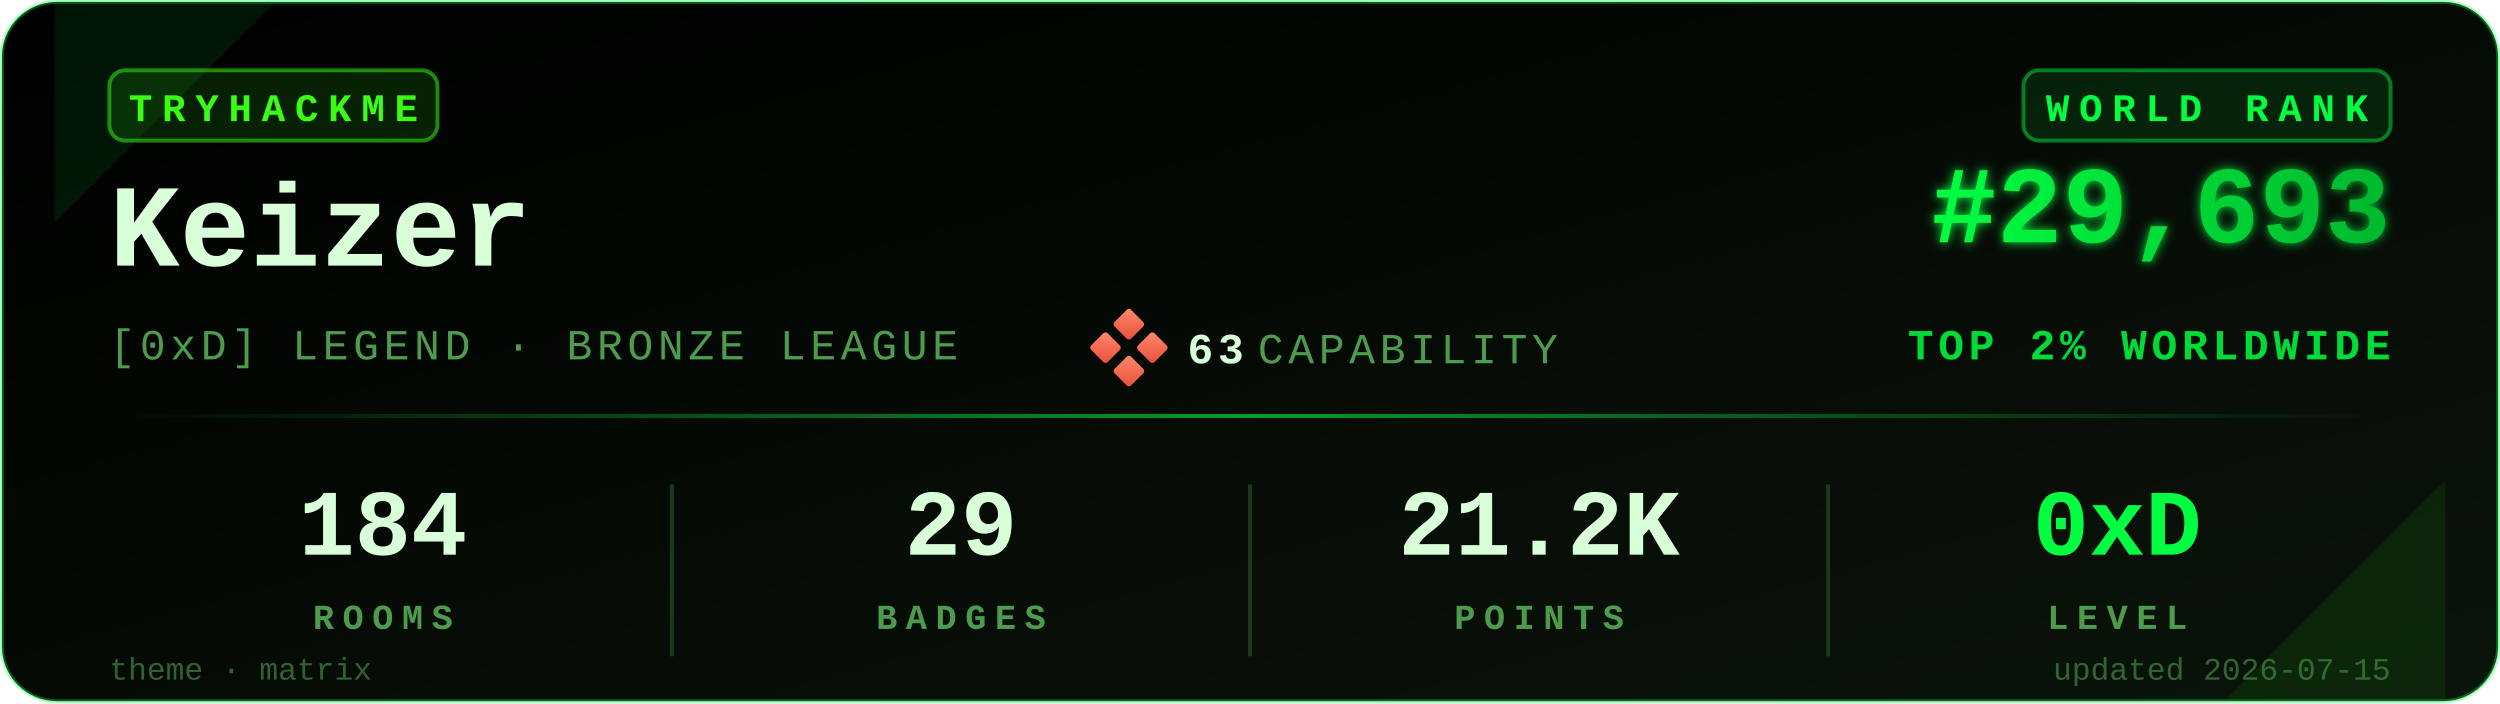
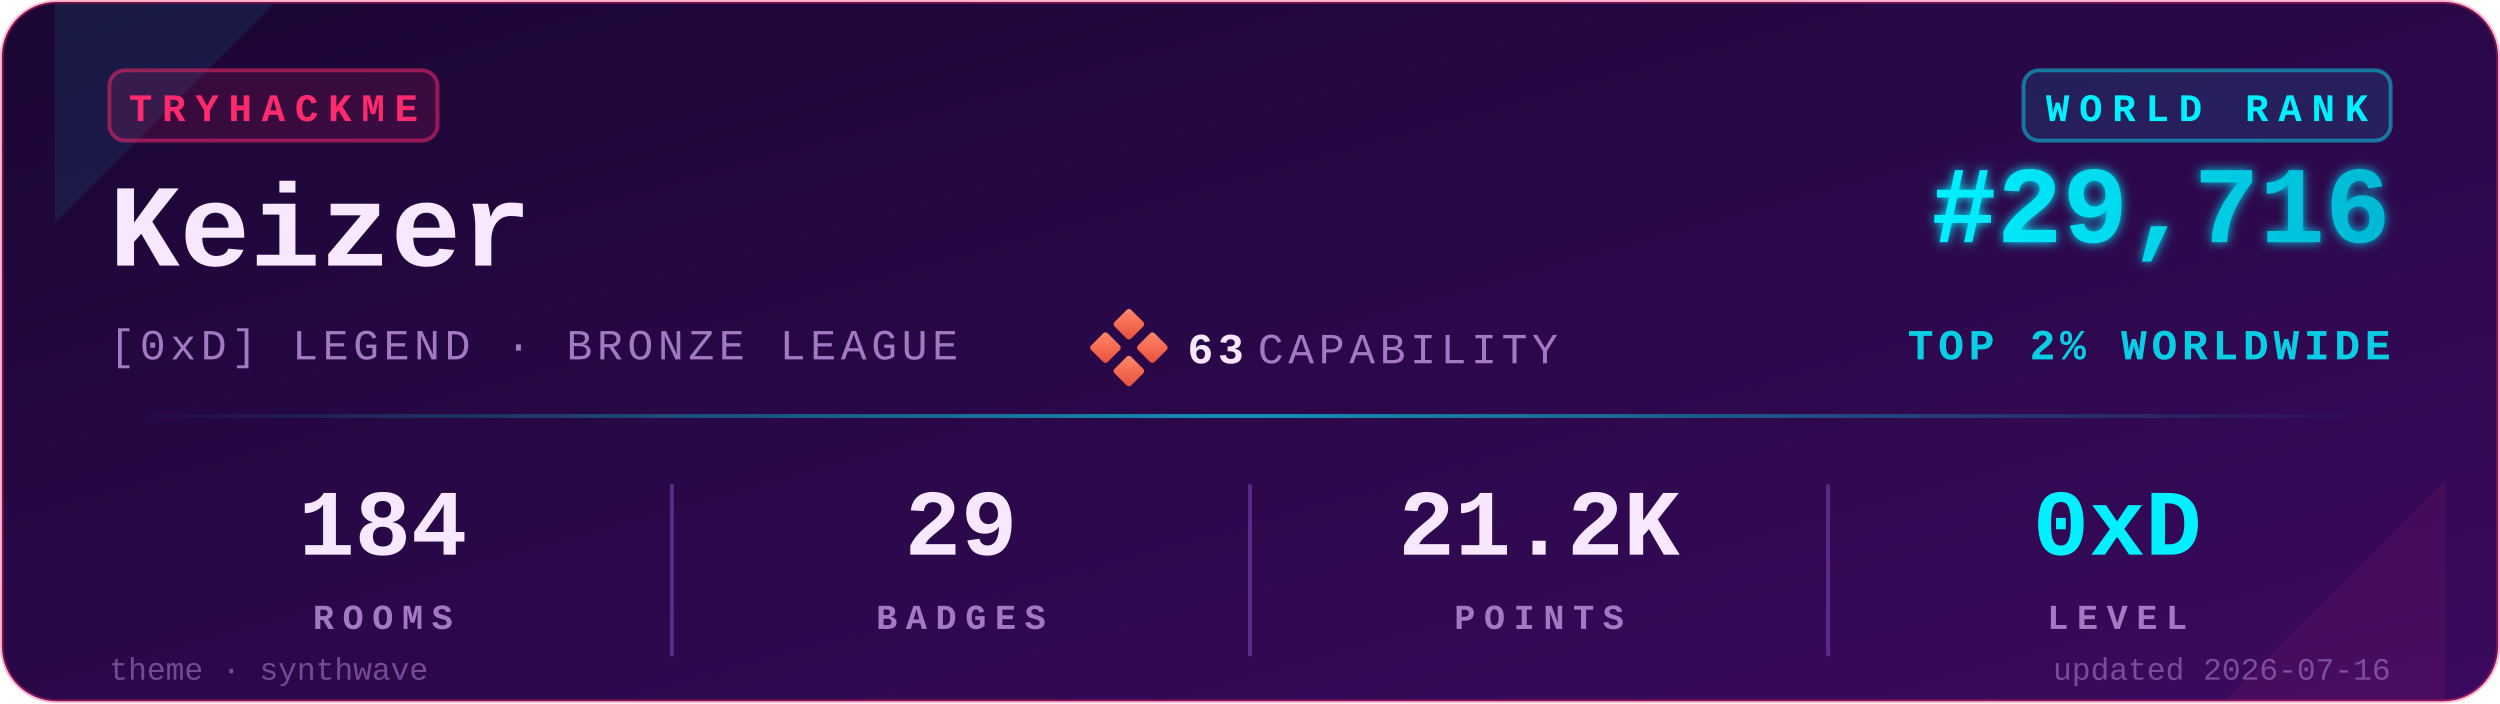
<svg xmlns="http://www.w3.org/2000/svg" viewBox="0 0 640 180" width="640" height="180" role="img" aria-label="TryHackMe stats for Keizer">
  <defs>
    <linearGradient id="bgGrad" x1="0" y1="0" x2="1" y2="1">
-       <stop offset="0%" stop-color="#000000" />
-       <stop offset="100%" stop-color="#0a140a" />
+       <stop offset="0%" stop-color="#1a0633" />
+       <stop offset="100%" stop-color="#3a0a5e" />
    </linearGradient>
    <linearGradient id="rankGrad" x1="0" y1="0" x2="1" y2="0">
-       <stop offset="0%" stop-color="#00FF41" />
-       <stop offset="100%" stop-color="#00B82E" />
+       <stop offset="0%" stop-color="#00F0FF" />
+       <stop offset="100%" stop-color="#00B8D4" />
    </linearGradient>
    <linearGradient id="accentGrad" x1="0" y1="0" x2="1" y2="0">
-       <stop offset="0%" stop-color="#00FF41" stop-opacity="0" />
-       <stop offset="50%" stop-color="#00FF41" stop-opacity="0.6" />
-       <stop offset="100%" stop-color="#00FF41" stop-opacity="0" />
+       <stop offset="0%" stop-color="#00F0FF" stop-opacity="0" />
+       <stop offset="50%" stop-color="#00F0FF" stop-opacity="0.6" />
+       <stop offset="100%" stop-color="#00F0FF" stop-opacity="0" />
    </linearGradient>
    <linearGradient id="capGrad" x1="0" y1="0" x2="1" y2="1">
      <stop offset="0%" stop-color="#ff8a6b" />
      <stop offset="100%" stop-color="#e94e3a" />
    </linearGradient>
    <filter id="glow" x="-20%" y="-20%" width="140%" height="140%">
      <feGaussianBlur stdDeviation="1.4" result="b" />
      <feMerge>
        <feMergeNode in="b" />
        <feMergeNode in="SourceGraphic" />
      </feMerge>
    </filter>
  </defs>
-   <rect x="0.5" y="0.5" width="639" height="179" rx="14" ry="14" fill="url(#bgGrad)" stroke="#00FF41" stroke-opacity="0.35" stroke-width="1" />
-   <path d="M 14,1 L 70,1 L 14,57 Z" fill="#00FF41" opacity="0.08" />
-   <path d="M 626,179 L 570,179 L 626,123 Z" fill="#39FF14" opacity="0.08" />
+   <rect x="0.5" y="0.5" width="639" height="179" rx="14" ry="14" fill="url(#bgGrad)" stroke="#FF2A6D" stroke-opacity="0.35" stroke-width="1" />
+   <path d="M 14,1 L 70,1 L 14,57 Z" fill="#00F0FF" opacity="0.08" />
+   <path d="M 626,179 L 570,179 L 626,123 Z" fill="#FF2A6D" opacity="0.08" />
  <g transform="translate(28,18)">
-     <rect x="0" y="0" width="84" height="18" rx="4" ry="4" fill="#39FF14" fill-opacity="0.12" stroke="#39FF14" stroke-opacity="0.5" />
-     <text x="42" y="13" fill="#39FF14" font-family="ui-monospace,'SF Mono','Menlo','Cascadia Code','Consolas','Liberation Mono',monospace" font-size="10" font-weight="700" letter-spacing="2.5" text-anchor="middle">TRYHACKME</text>
+     <rect x="0" y="0" width="84" height="18" rx="4" ry="4" fill="#FF2A6D" fill-opacity="0.12" stroke="#FF2A6D" stroke-opacity="0.5" />
+     <text x="42" y="13" fill="#FF2A6D" font-family="ui-monospace,'SF Mono','Menlo','Cascadia Code','Consolas','Liberation Mono',monospace" font-size="10" font-weight="700" letter-spacing="2.5" text-anchor="middle">TRYHACKME</text>
  </g>
-   <text x="28" y="68" fill="#D9FFD9" font-family="ui-monospace,'SF Mono','Menlo','Cascadia Code','Consolas','Liberation Mono',monospace" font-size="30" font-weight="700">Keizer</text>
-   <text x="28" y="92" fill="#4D9C4D" font-family="ui-monospace,'SF Mono','Menlo','Cascadia Code','Consolas','Liberation Mono',monospace" font-size="11" font-weight="500" letter-spacing="1.2">[0xD] LEGEND · BRONZE LEAGUE</text>
+   <text x="28" y="68" fill="#F8E8FF" font-family="ui-monospace,'SF Mono','Menlo','Cascadia Code','Consolas','Liberation Mono',monospace" font-size="30" font-weight="700">Keizer</text>
+   <text x="28" y="92" fill="#A479C4" font-family="ui-monospace,'SF Mono','Menlo','Cascadia Code','Consolas','Liberation Mono',monospace" font-size="11" font-weight="500" letter-spacing="1.2">[0xD] LEGEND · BRONZE LEAGUE</text>
  <g transform="translate(280,80)">
    <rect x="6" y="0" width="6" height="6" rx="0.8" fill="url(#capGrad)" transform="rotate(45 9 3)" />
    <rect x="0" y="6" width="6" height="6" rx="0.8" fill="url(#capGrad)" transform="rotate(45 3 9)" />
    <rect x="12" y="6" width="6" height="6" rx="0.8" fill="url(#capGrad)" transform="rotate(45 15 9)" />
    <rect x="6" y="12" width="6" height="6" rx="0.8" fill="url(#capGrad)" transform="rotate(45 9 15)" />
-     <text x="24" y="13" fill="#D9FFD9" font-family="ui-monospace,'SF Mono','Menlo','Cascadia Code','Consolas','Liberation Mono',monospace" font-size="11" font-weight="700" letter-spacing="1.2">63</text>
-     <text x="42" y="13" fill="#4D9C4D" font-family="ui-monospace,'SF Mono','Menlo','Cascadia Code','Consolas','Liberation Mono',monospace" font-size="11" font-weight="500" letter-spacing="1.2">CAPABILITY</text>
+     <text x="24" y="13" fill="#F8E8FF" font-family="ui-monospace,'SF Mono','Menlo','Cascadia Code','Consolas','Liberation Mono',monospace" font-size="11" font-weight="700" letter-spacing="1.2">63</text>
+     <text x="42" y="13" fill="#A479C4" font-family="ui-monospace,'SF Mono','Menlo','Cascadia Code','Consolas','Liberation Mono',monospace" font-size="11" font-weight="500" letter-spacing="1.2">CAPABILITY</text>
  </g>
  <g transform="translate(612,18)">
-     <rect x="-94" y="0" width="94" height="18" rx="4" ry="4" fill="#00FF41" fill-opacity="0.10" stroke="#00FF41" stroke-opacity="0.45" />
-     <text x="-47" y="13" fill="#00FF41" font-family="ui-monospace,'SF Mono','Menlo','Cascadia Code','Consolas','Liberation Mono',monospace" font-size="10" font-weight="700" letter-spacing="2.5" text-anchor="middle">WORLD RANK</text>
+     <rect x="-94" y="0" width="94" height="18" rx="4" ry="4" fill="#00F0FF" fill-opacity="0.10" stroke="#00F0FF" stroke-opacity="0.45" />
+     <text x="-47" y="13" fill="#00F0FF" font-family="ui-monospace,'SF Mono','Menlo','Cascadia Code','Consolas','Liberation Mono',monospace" font-size="10" font-weight="700" letter-spacing="2.5" text-anchor="middle">WORLD RANK</text>
  </g>
-   <text x="612" y="62" fill="url(#rankGrad)" font-family="ui-monospace,'SF Mono','Menlo','Cascadia Code','Consolas','Liberation Mono',monospace" font-size="28" font-weight="700" text-anchor="end" filter="url(#glow)">#29,693</text>
-   <text x="612" y="92" fill="#00FF41" fill-opacity="0.85" font-family="ui-monospace,'SF Mono','Menlo','Cascadia Code','Consolas','Liberation Mono',monospace" font-size="11" font-weight="600" letter-spacing="1.2" text-anchor="end">TOP 2% WORLDWIDE</text>
+   <text x="612" y="62" fill="url(#rankGrad)" font-family="ui-monospace,'SF Mono','Menlo','Cascadia Code','Consolas','Liberation Mono',monospace" font-size="28" font-weight="700" text-anchor="end" filter="url(#glow)">#29,716</text>
+   <text x="612" y="92" fill="#00F0FF" fill-opacity="0.85" font-family="ui-monospace,'SF Mono','Menlo','Cascadia Code','Consolas','Liberation Mono',monospace" font-size="11" font-weight="600" letter-spacing="1.2" text-anchor="end">TOP 2% WORLDWIDE</text>
  <rect x="28" y="106" width="584" height="1" fill="url(#accentGrad)" />
  <g font-family="ui-monospace,'SF Mono','Menlo','Cascadia Code','Consolas','Liberation Mono',monospace" text-anchor="middle">
-     <text x="98" y="142" fill="#D9FFD9" font-size="24" font-weight="700">184</text>
-     <text x="98" y="161" fill="#4D9C4D" font-size="9" font-weight="600" letter-spacing="2.2">ROOMS</text>
-     <text x="246" y="142" fill="#D9FFD9" font-size="24" font-weight="700">29</text>
-     <text x="246" y="161" fill="#4D9C4D" font-size="9" font-weight="600" letter-spacing="2.2">BADGES</text>
-     <text x="394" y="142" fill="#D9FFD9" font-size="24" font-weight="700">21.2K</text>
-     <text x="394" y="161" fill="#4D9C4D" font-size="9" font-weight="600" letter-spacing="2.2">POINTS</text>
-     <text x="542" y="142" fill="#00FF41" font-size="24" font-weight="700">0xD</text>
-     <text x="542" y="161" fill="#4D9C4D" font-size="9" font-weight="600" letter-spacing="2.2">LEVEL</text>
+     <text x="98" y="142" fill="#F8E8FF" font-size="24" font-weight="700">184</text>
+     <text x="98" y="161" fill="#A479C4" font-size="9" font-weight="600" letter-spacing="2.2">ROOMS</text>
+     <text x="246" y="142" fill="#F8E8FF" font-size="24" font-weight="700">29</text>
+     <text x="246" y="161" fill="#A479C4" font-size="9" font-weight="600" letter-spacing="2.2">BADGES</text>
+     <text x="394" y="142" fill="#F8E8FF" font-size="24" font-weight="700">21.2K</text>
+     <text x="394" y="161" fill="#A479C4" font-size="9" font-weight="600" letter-spacing="2.2">POINTS</text>
+     <text x="542" y="142" fill="#00F0FF" font-size="24" font-weight="700">0xD</text>
+     <text x="542" y="161" fill="#A479C4" font-size="9" font-weight="600" letter-spacing="2.2">LEVEL</text>
  </g>
-   <line x1="172" y1="124" x2="172" y2="168" stroke="#1a3a1a" stroke-width="1" />
-   <line x1="320" y1="124" x2="320" y2="168" stroke="#1a3a1a" stroke-width="1" />
-   <line x1="468" y1="124" x2="468" y2="168" stroke="#1a3a1a" stroke-width="1" />
-   <text x="28" y="174" fill="#4D9C4D" fill-opacity="0.6" font-family="ui-monospace,'SF Mono','Menlo','Cascadia Code','Consolas','Liberation Mono',monospace" font-size="8" font-weight="500">theme · matrix</text>
-   <text x="612" y="174" fill="#4D9C4D" fill-opacity="0.6" font-family="ui-monospace,'SF Mono','Menlo','Cascadia Code','Consolas','Liberation Mono',monospace" font-size="8" font-weight="500" text-anchor="end">updated 2026-07-15</text>
+   <line x1="172" y1="124" x2="172" y2="168" stroke="#5C2A8A" stroke-width="1" />
+   <line x1="320" y1="124" x2="320" y2="168" stroke="#5C2A8A" stroke-width="1" />
+   <line x1="468" y1="124" x2="468" y2="168" stroke="#5C2A8A" stroke-width="1" />
+   <text x="28" y="174" fill="#A479C4" fill-opacity="0.6" font-family="ui-monospace,'SF Mono','Menlo','Cascadia Code','Consolas','Liberation Mono',monospace" font-size="8" font-weight="500">theme · synthwave</text>
+   <text x="612" y="174" fill="#A479C4" fill-opacity="0.6" font-family="ui-monospace,'SF Mono','Menlo','Cascadia Code','Consolas','Liberation Mono',monospace" font-size="8" font-weight="500" text-anchor="end">updated 2026-07-16</text>
</svg>
